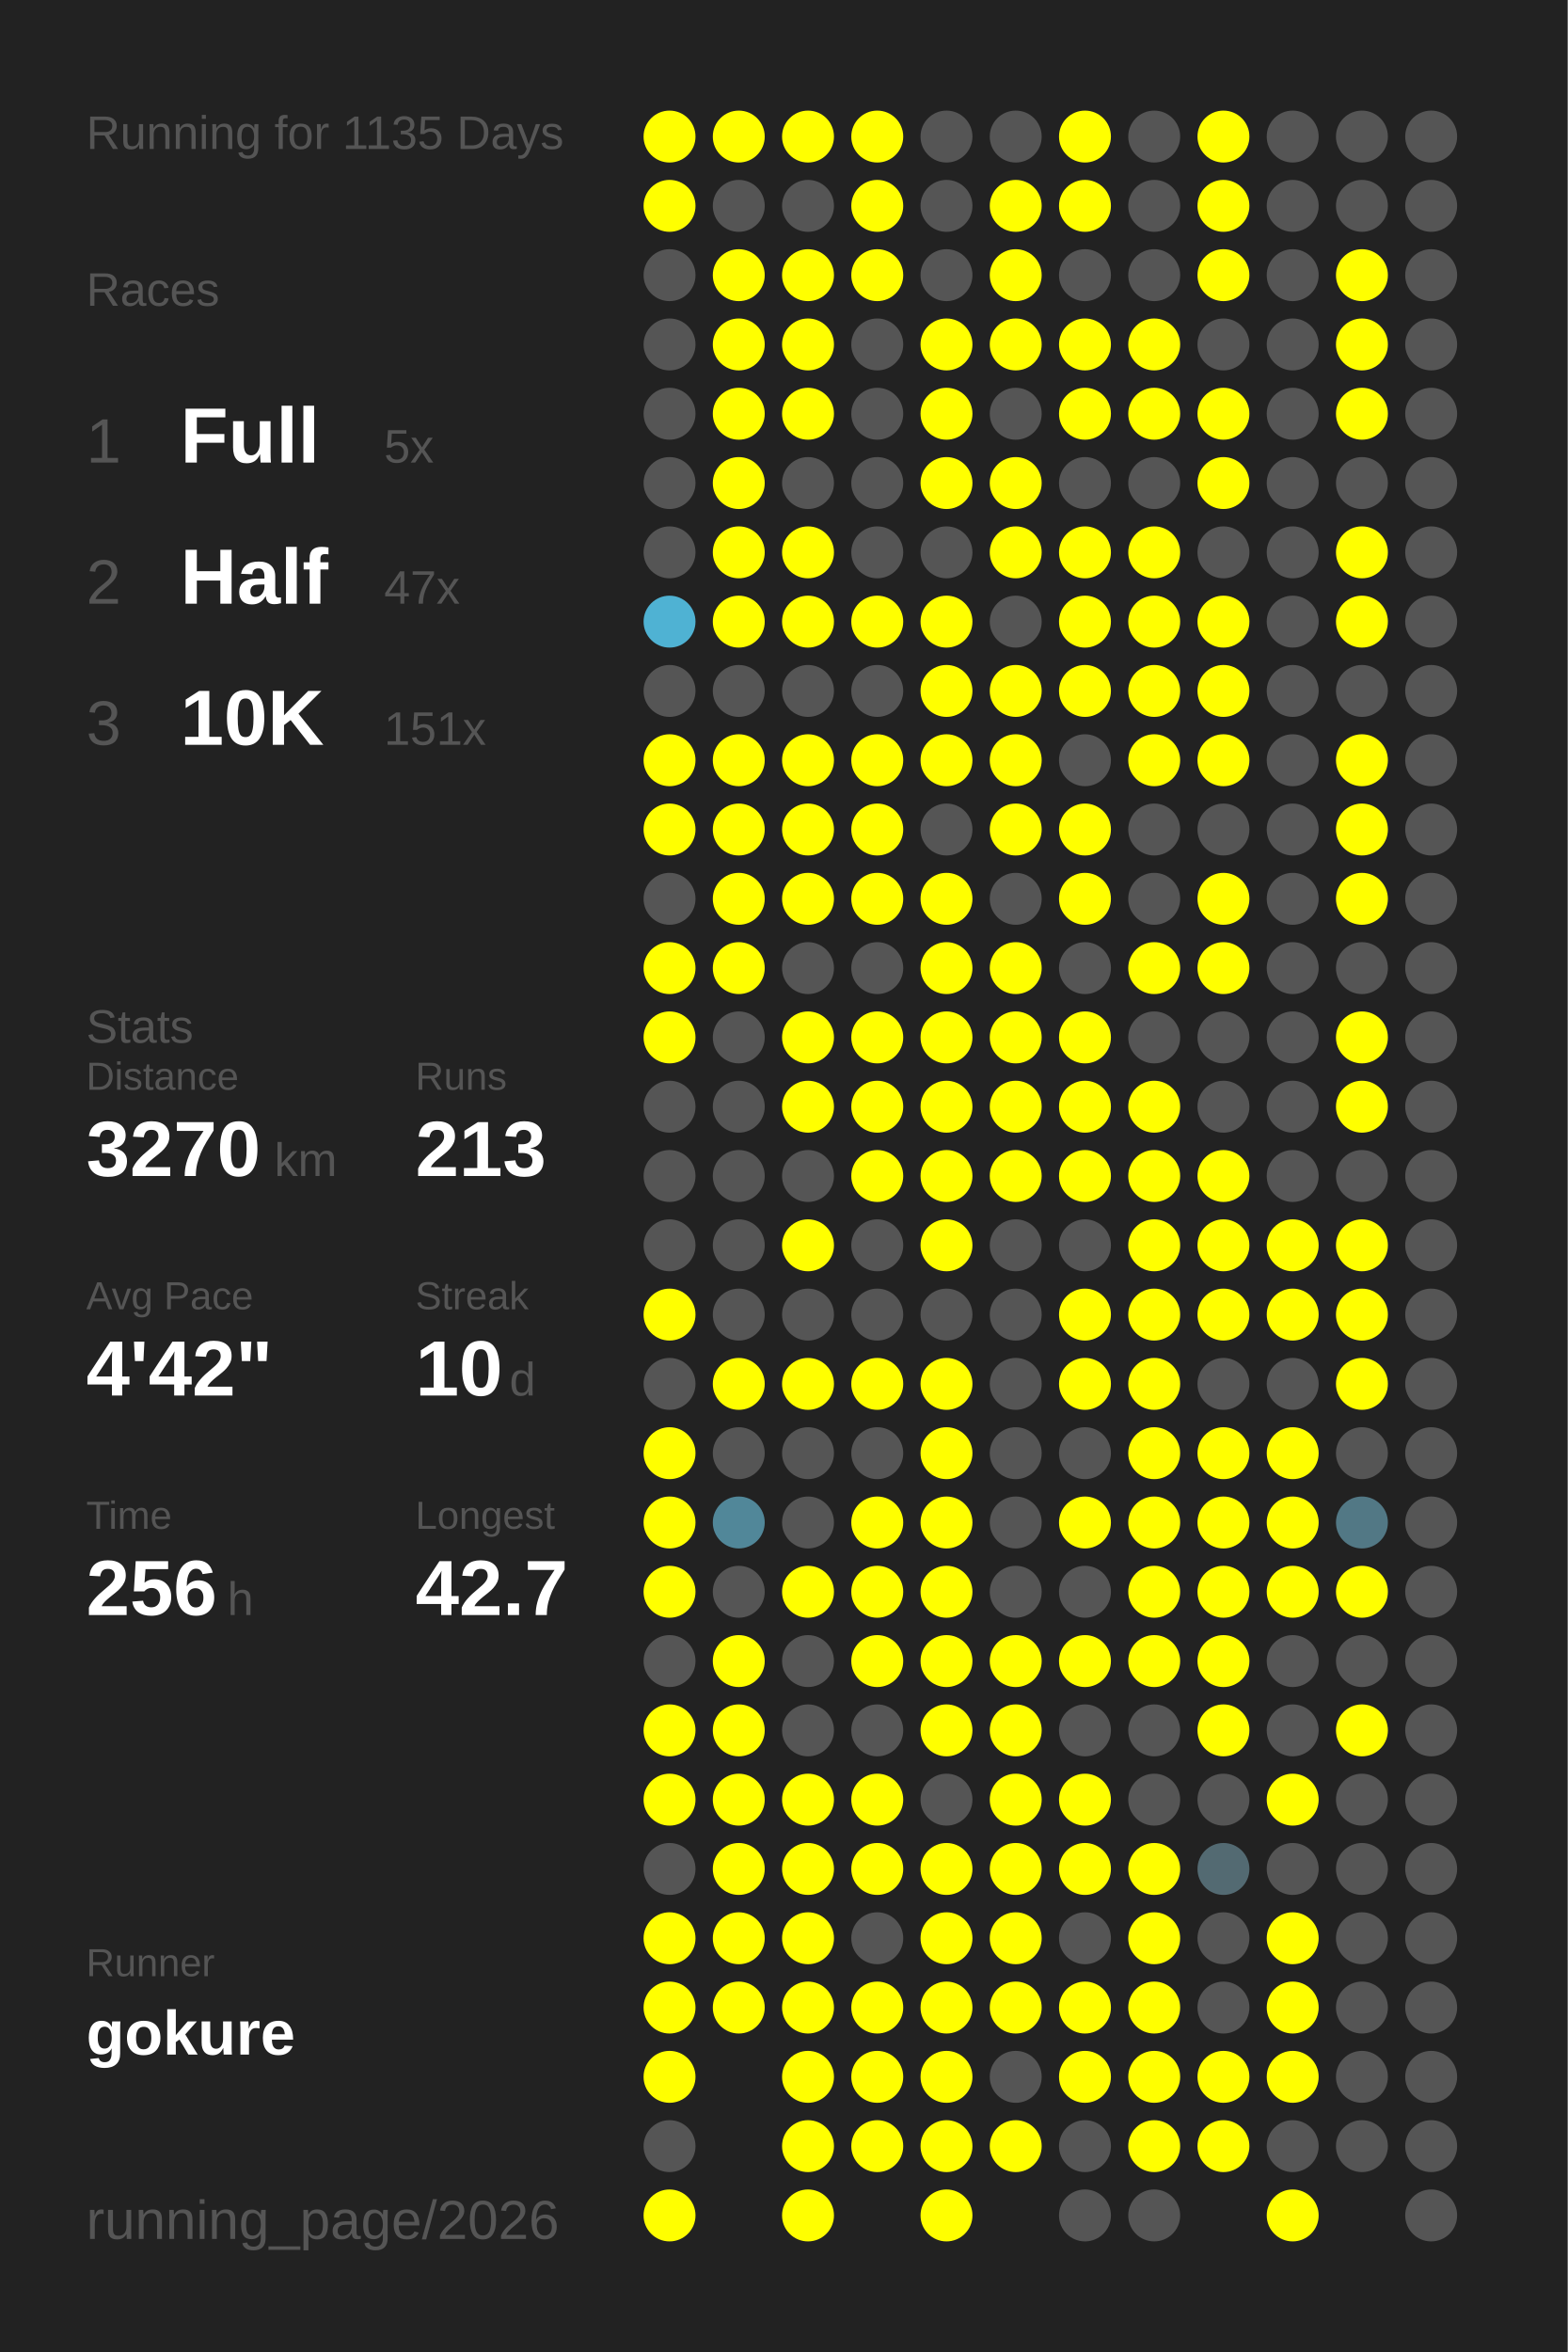
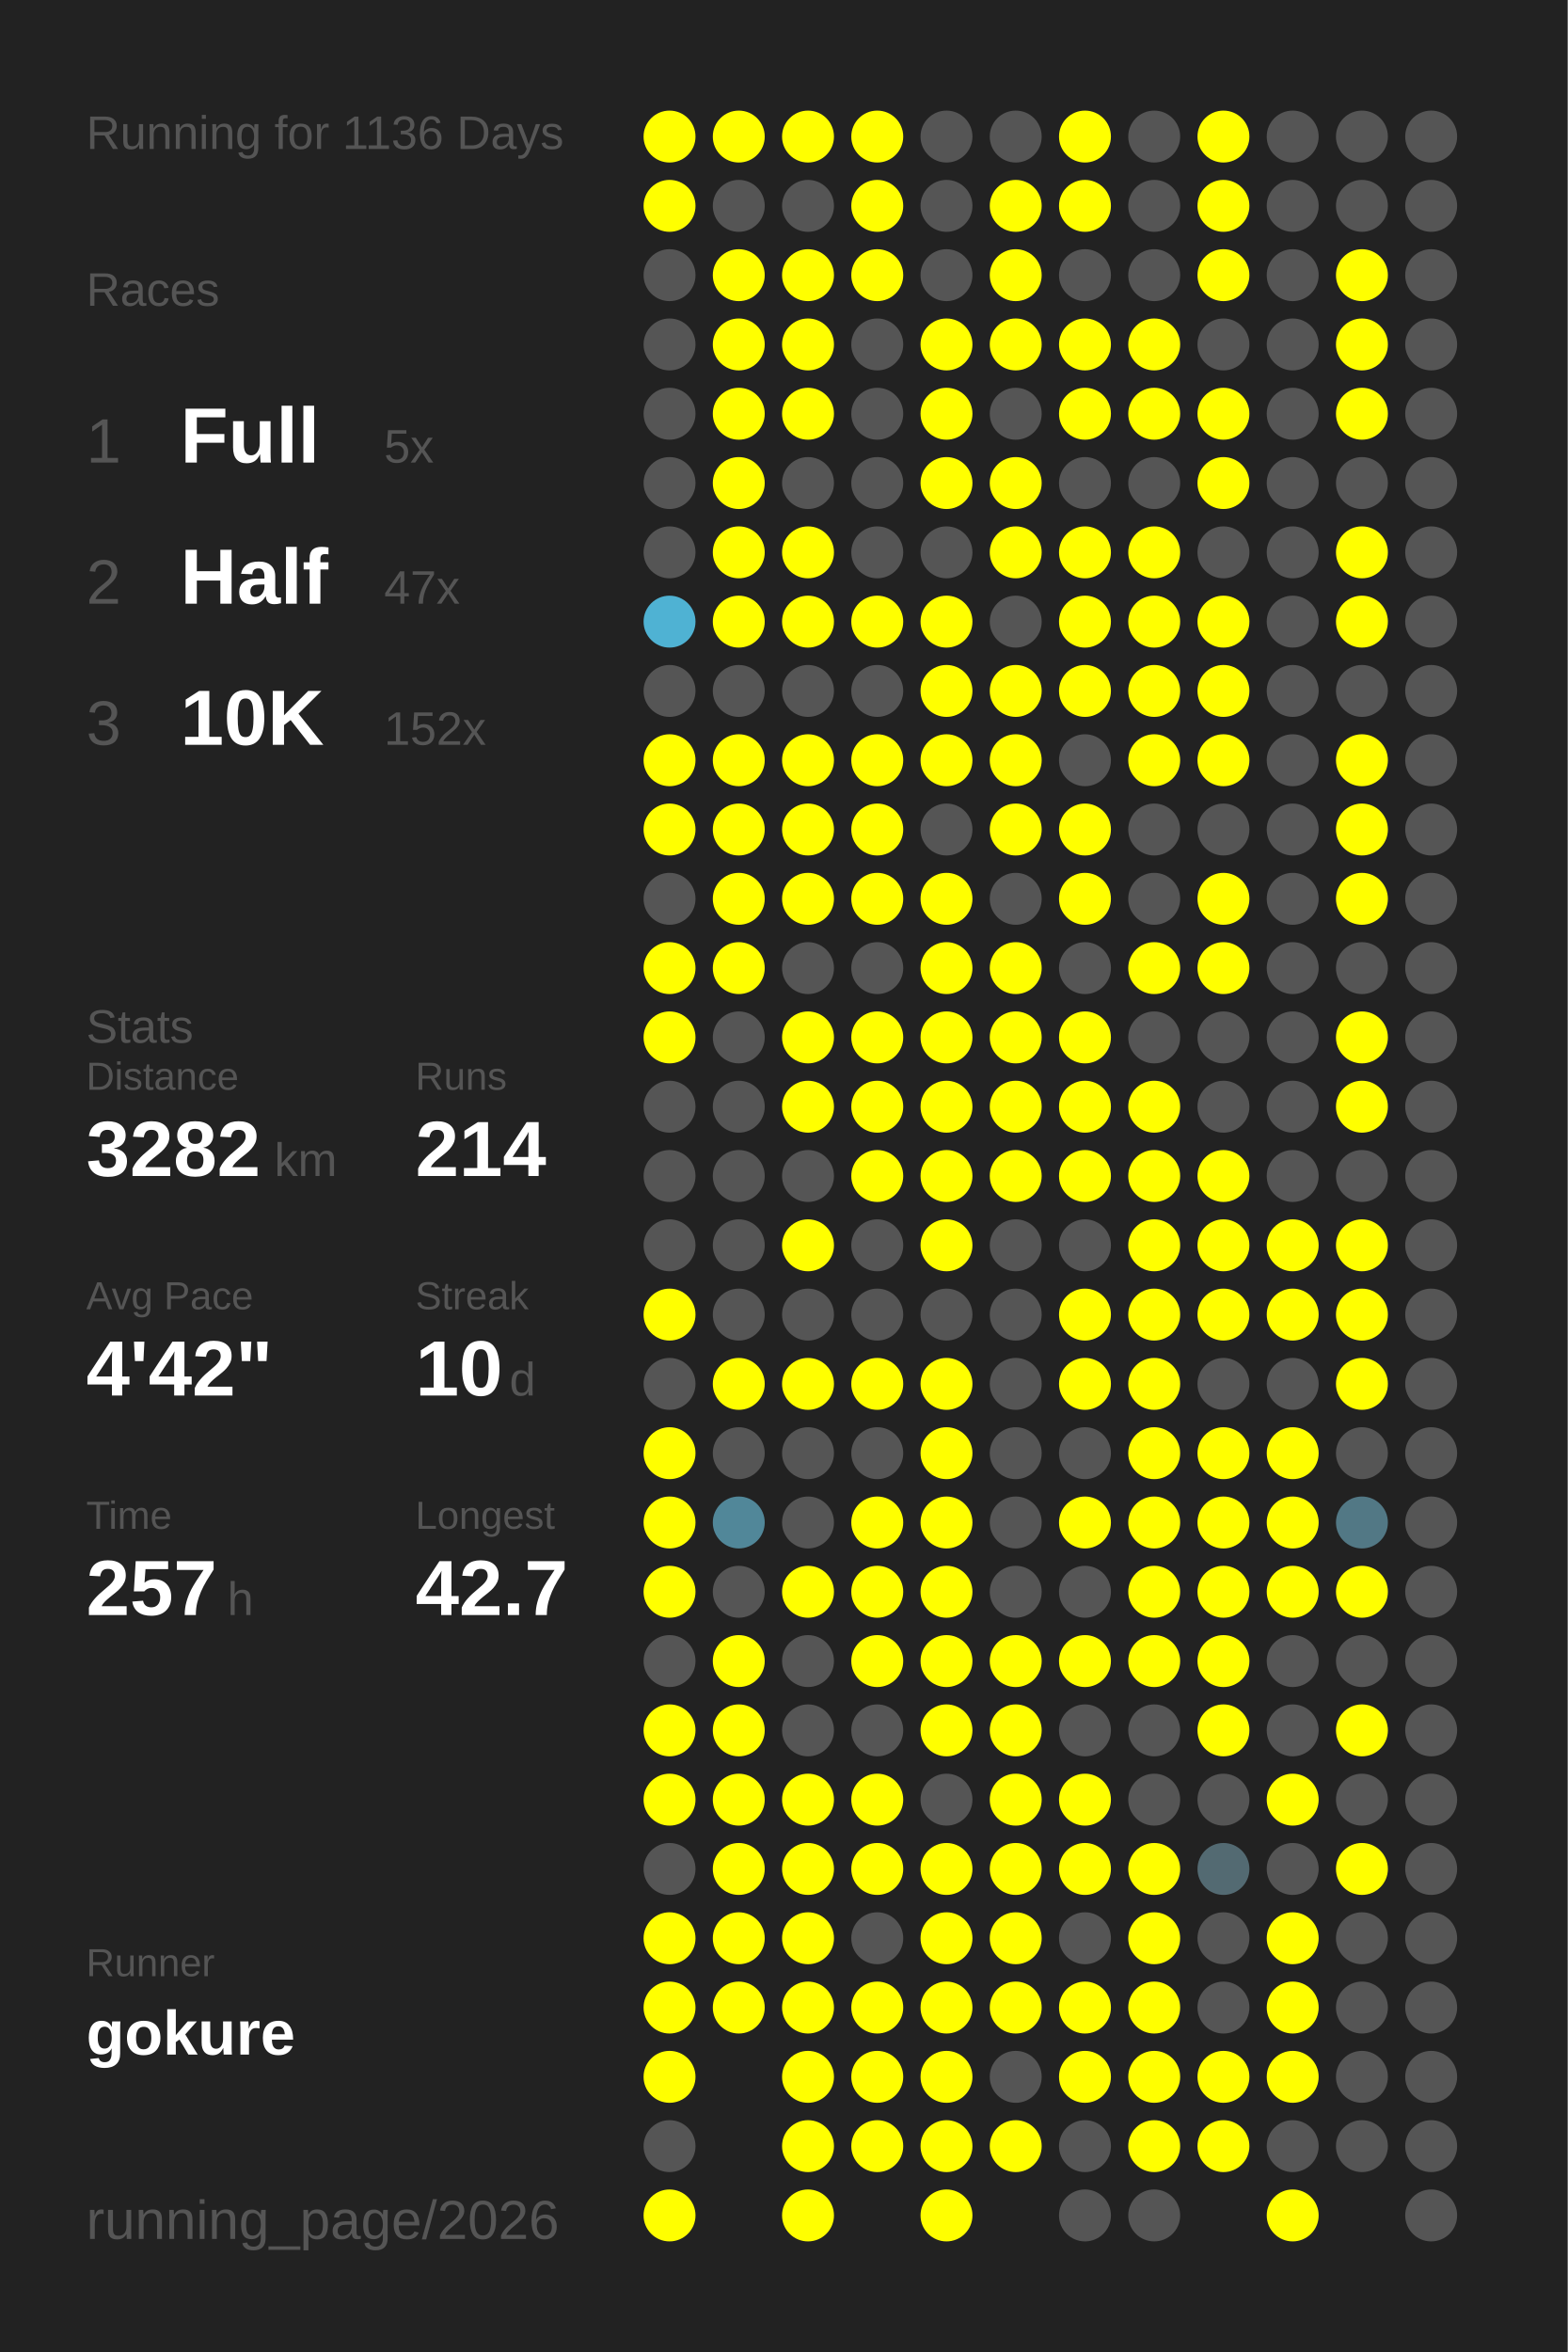
<svg xmlns="http://www.w3.org/2000/svg" baseProfile="full" height="300mm" version="1.1" viewBox="0,0,200,300" width="200mm">
  <defs />
  <rect fill="#222222" height="300" width="200" x="0" y="0" />
-   <text fill="#555555" style="font-size:6px; font-family:Arial;" x="11" y="19">Running for 1135 Days</text>
+   <text fill="#555555" style="font-size:6px; font-family:Arial;" x="11" y="19">Running for 1136 Days</text>
  <text fill="#555555" style="font-size:6px; font-family:Arial;" x="11" y="39">Races</text>
  <text fill="#555555" style="font-size:8px; font-family:Arial;" x="11" y="59">1</text>
  <text fill="#FFFFFF" style="font-size:10px; font-family:Arial; font-weight:bold;" x="23" y="59">Full</text>
  <text fill="#555555" style="font-size:6px; font-family:Arial;" x="49" y="59">5x</text>
  <text fill="#555555" style="font-size:8px; font-family:Arial;" x="11" y="77">2</text>
  <text fill="#FFFFFF" style="font-size:10px; font-family:Arial; font-weight:bold;" x="23" y="77">Half</text>
  <text fill="#555555" style="font-size:6px; font-family:Arial;" x="49" y="77">47x</text>
  <text fill="#555555" style="font-size:8px; font-family:Arial;" x="11" y="95">3</text>
  <text fill="#FFFFFF" style="font-size:10px; font-family:Arial; font-weight:bold;" x="23" y="95">10K</text>
-   <text fill="#555555" style="font-size:6px; font-family:Arial;" x="49" y="95">151x</text>
+   <text fill="#555555" style="font-size:6px; font-family:Arial;" x="49" y="95">152x</text>
  <text fill="#555555" style="font-size:6px; font-family:Arial;" x="11" y="133">Stats</text>
  <text fill="#555555" style="font-size:5px; font-family:Arial;" x="11" y="139">Distance</text>
-   <text fill="#FFFFFF" style="font-size:10px; font-family:Arial; font-weight:bold;" x="11" y="150">3270</text>
+   <text fill="#FFFFFF" style="font-size:10px; font-family:Arial; font-weight:bold;" x="11" y="150">3282</text>
  <text fill="#555555" style="font-size:6px; font-family:Arial;" x="35" y="150">km</text>
  <text fill="#555555" style="font-size:5px; font-family:Arial;" x="53" y="139">Runs</text>
-   <text fill="#FFFFFF" style="font-size:10px; font-family:Arial; font-weight:bold;" x="53" y="150">213</text>
+   <text fill="#FFFFFF" style="font-size:10px; font-family:Arial; font-weight:bold;" x="53" y="150">214</text>
  <text fill="#555555" style="font-size:5px; font-family:Arial;" x="11" y="167">Avg Pace</text>
  <text fill="#FFFFFF" style="font-size:10px; font-family:Arial; font-weight:bold;" x="11" y="178">4'42"</text>
  <text fill="#555555" style="font-size:5px; font-family:Arial;" x="53" y="167">Streak</text>
  <text fill="#FFFFFF" style="font-size:10px; font-family:Arial; font-weight:bold;" x="53" y="178">10</text>
  <text fill="#555555" style="font-size:6px; font-family:Arial;" x="65" y="178">d</text>
  <text fill="#555555" style="font-size:5px; font-family:Arial;" x="11" y="195">Time</text>
-   <text fill="#FFFFFF" style="font-size:10px; font-family:Arial; font-weight:bold;" x="11" y="206">256</text>
+   <text fill="#FFFFFF" style="font-size:10px; font-family:Arial; font-weight:bold;" x="11" y="206">257</text>
  <text fill="#555555" style="font-size:6px; font-family:Arial;" x="29" y="206">h</text>
  <text fill="#555555" style="font-size:5px; font-family:Arial;" x="53" y="195">Longest</text>
  <text fill="#FFFFFF" style="font-size:10px; font-family:Arial; font-weight:bold;" x="53" y="206">42.7</text>
  <text fill="#555555" style="font-size:5px; font-family:Arial;" x="11" y="252.065">Runner</text>
  <text fill="#FFFFFF" style="font-size:8px; font-family:Arial; font-weight:bold;" x="11" y="262.065">gokure</text>
  <text fill="#555555" style="font-size:7px; font-family:Arial;" x="11" y="285.581">running_page/2026</text>
  <circle cx="85.417" cy="17.419" fill="#FFFF00" r="3.312" />
  <circle cx="85.417" cy="26.258" fill="#FFFF00" r="3.312" />
  <circle cx="85.417" cy="35.097" fill="#555555" r="3.312" />
  <circle cx="85.417" cy="43.935" fill="#555555" r="3.312" />
  <circle cx="85.417" cy="52.774" fill="#555555" r="3.312" />
  <circle cx="85.417" cy="61.613" fill="#555555" r="3.312" />
  <circle cx="85.417" cy="70.452" fill="#555555" r="3.312" />
  <circle cx="85.417" cy="79.29" fill="#4fb2d3" r="3.312" />
  <circle cx="85.417" cy="88.129" fill="#555555" r="3.312" />
  <circle cx="85.417" cy="96.968" fill="#FFFF00" r="3.312" />
  <circle cx="85.417" cy="105.806" fill="#FFFF00" r="3.312" />
  <circle cx="85.417" cy="114.645" fill="#555555" r="3.312" />
  <circle cx="85.417" cy="123.484" fill="#FFFF00" r="3.312" />
  <circle cx="85.417" cy="132.323" fill="#FFFF00" r="3.312" />
  <circle cx="85.417" cy="141.161" fill="#555555" r="3.312" />
  <circle cx="85.417" cy="150" fill="#555555" r="3.312" />
  <circle cx="85.417" cy="158.839" fill="#555555" r="3.312" />
  <circle cx="85.417" cy="167.677" fill="#FFFF00" r="3.312" />
  <circle cx="85.417" cy="176.516" fill="#555555" r="3.312" />
  <circle cx="85.417" cy="185.355" fill="#FFFF00" r="3.312" />
  <circle cx="85.417" cy="194.194" fill="#FFFF00" r="3.312" />
  <circle cx="85.417" cy="203.032" fill="#FFFF00" r="3.312" />
  <circle cx="85.417" cy="211.871" fill="#555555" r="3.312" />
  <circle cx="85.417" cy="220.71" fill="#FFFF00" r="3.312" />
  <circle cx="85.417" cy="229.548" fill="#FFFF00" r="3.312" />
  <circle cx="85.417" cy="238.387" fill="#555555" r="3.312" />
  <circle cx="85.417" cy="247.226" fill="#FFFF00" r="3.312" />
  <circle cx="85.417" cy="256.065" fill="#FFFF00" r="3.312" />
  <circle cx="85.417" cy="264.903" fill="#FFFF00" r="3.312" />
  <circle cx="85.417" cy="273.742" fill="#555555" r="3.312" />
  <circle cx="85.417" cy="282.581" fill="#FFFF00" r="3.312" />
  <circle cx="94.25" cy="17.419" fill="#FFFF00" r="3.312" />
  <circle cx="94.25" cy="26.258" fill="#555555" r="3.312" />
  <circle cx="94.25" cy="35.097" fill="#FFFF00" r="3.312" />
  <circle cx="94.25" cy="43.935" fill="#FFFF00" r="3.312" />
  <circle cx="94.25" cy="52.774" fill="#FFFF00" r="3.312" />
  <circle cx="94.25" cy="61.613" fill="#FFFF00" r="3.312" />
  <circle cx="94.25" cy="70.452" fill="#FFFF00" r="3.312" />
  <circle cx="94.25" cy="79.29" fill="#FFFF00" r="3.312" />
  <circle cx="94.25" cy="88.129" fill="#555555" r="3.312" />
  <circle cx="94.25" cy="96.968" fill="#FFFF00" r="3.312" />
  <circle cx="94.25" cy="105.806" fill="#FFFF00" r="3.312" />
  <circle cx="94.25" cy="114.645" fill="#FFFF00" r="3.312" />
  <circle cx="94.25" cy="123.484" fill="#FFFF00" r="3.312" />
  <circle cx="94.25" cy="132.323" fill="#555555" r="3.312" />
  <circle cx="94.25" cy="141.161" fill="#555555" r="3.312" />
  <circle cx="94.25" cy="150" fill="#555555" r="3.312" />
  <circle cx="94.25" cy="158.839" fill="#555555" r="3.312" />
  <circle cx="94.25" cy="167.677" fill="#555555" r="3.312" />
  <circle cx="94.25" cy="176.516" fill="#FFFF00" r="3.312" />
  <circle cx="94.25" cy="185.355" fill="#555555" r="3.312" />
  <circle cx="94.25" cy="194.194" fill="#518799" r="3.312" />
  <circle cx="94.25" cy="203.032" fill="#555555" r="3.312" />
  <circle cx="94.25" cy="211.871" fill="#FFFF00" r="3.312" />
  <circle cx="94.25" cy="220.71" fill="#FFFF00" r="3.312" />
  <circle cx="94.25" cy="229.548" fill="#FFFF00" r="3.312" />
  <circle cx="94.25" cy="238.387" fill="#FFFF00" r="3.312" />
  <circle cx="94.25" cy="247.226" fill="#FFFF00" r="3.312" />
  <circle cx="94.25" cy="256.065" fill="#FFFF00" r="3.312" />
  <circle cx="103.083" cy="17.419" fill="#FFFF00" r="3.312" />
  <circle cx="103.083" cy="26.258" fill="#555555" r="3.312" />
  <circle cx="103.083" cy="35.097" fill="#FFFF00" r="3.312" />
  <circle cx="103.083" cy="43.935" fill="#FFFF00" r="3.312" />
  <circle cx="103.083" cy="52.774" fill="#FFFF00" r="3.312" />
  <circle cx="103.083" cy="61.613" fill="#555555" r="3.312" />
  <circle cx="103.083" cy="70.452" fill="#FFFF00" r="3.312" />
  <circle cx="103.083" cy="79.29" fill="#FFFF00" r="3.312" />
  <circle cx="103.083" cy="88.129" fill="#555555" r="3.312" />
  <circle cx="103.083" cy="96.968" fill="#FFFF00" r="3.312" />
  <circle cx="103.083" cy="105.806" fill="#FFFF00" r="3.312" />
  <circle cx="103.083" cy="114.645" fill="#FFFF00" r="3.312" />
  <circle cx="103.083" cy="123.484" fill="#555555" r="3.312" />
  <circle cx="103.083" cy="132.323" fill="#FFFF00" r="3.312" />
  <circle cx="103.083" cy="141.161" fill="#FFFF00" r="3.312" />
  <circle cx="103.083" cy="150" fill="#555555" r="3.312" />
  <circle cx="103.083" cy="158.839" fill="#FFFF00" r="3.312" />
  <circle cx="103.083" cy="167.677" fill="#555555" r="3.312" />
  <circle cx="103.083" cy="176.516" fill="#FFFF00" r="3.312" />
  <circle cx="103.083" cy="185.355" fill="#555555" r="3.312" />
  <circle cx="103.083" cy="194.194" fill="#555555" r="3.312" />
  <circle cx="103.083" cy="203.032" fill="#FFFF00" r="3.312" />
  <circle cx="103.083" cy="211.871" fill="#555555" r="3.312" />
  <circle cx="103.083" cy="220.71" fill="#555555" r="3.312" />
  <circle cx="103.083" cy="229.548" fill="#FFFF00" r="3.312" />
  <circle cx="103.083" cy="238.387" fill="#FFFF00" r="3.312" />
  <circle cx="103.083" cy="247.226" fill="#FFFF00" r="3.312" />
  <circle cx="103.083" cy="256.065" fill="#FFFF00" r="3.312" />
  <circle cx="103.083" cy="264.903" fill="#FFFF00" r="3.312" />
  <circle cx="103.083" cy="273.742" fill="#FFFF00" r="3.312" />
  <circle cx="103.083" cy="282.581" fill="#FFFF00" r="3.312" />
  <circle cx="111.917" cy="17.419" fill="#FFFF00" r="3.312" />
  <circle cx="111.917" cy="26.258" fill="#FFFF00" r="3.312" />
  <circle cx="111.917" cy="35.097" fill="#FFFF00" r="3.312" />
  <circle cx="111.917" cy="43.935" fill="#555555" r="3.312" />
  <circle cx="111.917" cy="52.774" fill="#555555" r="3.312" />
  <circle cx="111.917" cy="61.613" fill="#555555" r="3.312" />
  <circle cx="111.917" cy="70.452" fill="#555555" r="3.312" />
  <circle cx="111.917" cy="79.29" fill="#FFFF00" r="3.312" />
  <circle cx="111.917" cy="88.129" fill="#555555" r="3.312" />
  <circle cx="111.917" cy="96.968" fill="#FFFF00" r="3.312" />
  <circle cx="111.917" cy="105.806" fill="#FFFF00" r="3.312" />
  <circle cx="111.917" cy="114.645" fill="#FFFF00" r="3.312" />
  <circle cx="111.917" cy="123.484" fill="#555555" r="3.312" />
  <circle cx="111.917" cy="132.323" fill="#FFFF00" r="3.312" />
  <circle cx="111.917" cy="141.161" fill="#FFFF00" r="3.312" />
  <circle cx="111.917" cy="150" fill="#FFFF00" r="3.312" />
  <circle cx="111.917" cy="158.839" fill="#555555" r="3.312" />
  <circle cx="111.917" cy="167.677" fill="#555555" r="3.312" />
  <circle cx="111.917" cy="176.516" fill="#FFFF00" r="3.312" />
  <circle cx="111.917" cy="185.355" fill="#555555" r="3.312" />
  <circle cx="111.917" cy="194.194" fill="#FFFF00" r="3.312" />
  <circle cx="111.917" cy="203.032" fill="#FFFF00" r="3.312" />
  <circle cx="111.917" cy="211.871" fill="#FFFF00" r="3.312" />
  <circle cx="111.917" cy="220.71" fill="#555555" r="3.312" />
  <circle cx="111.917" cy="229.548" fill="#FFFF00" r="3.312" />
  <circle cx="111.917" cy="238.387" fill="#FFFF00" r="3.312" />
  <circle cx="111.917" cy="247.226" fill="#555555" r="3.312" />
  <circle cx="111.917" cy="256.065" fill="#FFFF00" r="3.312" />
  <circle cx="111.917" cy="264.903" fill="#FFFF00" r="3.312" />
  <circle cx="111.917" cy="273.742" fill="#FFFF00" r="3.312" />
  <circle cx="120.75" cy="17.419" fill="#555555" r="3.312" />
  <circle cx="120.75" cy="26.258" fill="#555555" r="3.312" />
  <circle cx="120.75" cy="35.097" fill="#555555" r="3.312" />
  <circle cx="120.75" cy="43.935" fill="#FFFF00" r="3.312" />
  <circle cx="120.75" cy="52.774" fill="#FFFF00" r="3.312" />
  <circle cx="120.75" cy="61.613" fill="#FFFF00" r="3.312" />
  <circle cx="120.75" cy="70.452" fill="#555555" r="3.312" />
  <circle cx="120.75" cy="79.29" fill="#FFFF00" r="3.312" />
  <circle cx="120.75" cy="88.129" fill="#FFFF00" r="3.312" />
  <circle cx="120.75" cy="96.968" fill="#FFFF00" r="3.312" />
  <circle cx="120.75" cy="105.806" fill="#555555" r="3.312" />
  <circle cx="120.75" cy="114.645" fill="#FFFF00" r="3.312" />
  <circle cx="120.75" cy="123.484" fill="#FFFF00" r="3.312" />
  <circle cx="120.75" cy="132.323" fill="#FFFF00" r="3.312" />
  <circle cx="120.75" cy="141.161" fill="#FFFF00" r="3.312" />
  <circle cx="120.75" cy="150" fill="#FFFF00" r="3.312" />
  <circle cx="120.75" cy="158.839" fill="#FFFF00" r="3.312" />
  <circle cx="120.75" cy="167.677" fill="#555555" r="3.312" />
  <circle cx="120.75" cy="176.516" fill="#FFFF00" r="3.312" />
  <circle cx="120.75" cy="185.355" fill="#FFFF00" r="3.312" />
  <circle cx="120.75" cy="194.194" fill="#FFFF00" r="3.312" />
  <circle cx="120.75" cy="203.032" fill="#FFFF00" r="3.312" />
  <circle cx="120.75" cy="211.871" fill="#FFFF00" r="3.312" />
  <circle cx="120.75" cy="220.71" fill="#FFFF00" r="3.312" />
  <circle cx="120.75" cy="229.548" fill="#555555" r="3.312" />
  <circle cx="120.75" cy="238.387" fill="#FFFF00" r="3.312" />
  <circle cx="120.75" cy="247.226" fill="#FFFF00" r="3.312" />
  <circle cx="120.75" cy="256.065" fill="#FFFF00" r="3.312" />
  <circle cx="120.75" cy="264.903" fill="#FFFF00" r="3.312" />
  <circle cx="120.75" cy="273.742" fill="#FFFF00" r="3.312" />
  <circle cx="120.75" cy="282.581" fill="#FFFF00" r="3.312" />
  <circle cx="129.583" cy="17.419" fill="#555555" r="3.312" />
  <circle cx="129.583" cy="26.258" fill="#FFFF00" r="3.312" />
  <circle cx="129.583" cy="35.097" fill="#FFFF00" r="3.312" />
  <circle cx="129.583" cy="43.935" fill="#FFFF00" r="3.312" />
  <circle cx="129.583" cy="52.774" fill="#555555" r="3.312" />
  <circle cx="129.583" cy="61.613" fill="#FFFF00" r="3.312" />
  <circle cx="129.583" cy="70.452" fill="#FFFF00" r="3.312" />
  <circle cx="129.583" cy="79.29" fill="#555555" r="3.312" />
  <circle cx="129.583" cy="88.129" fill="#FFFF00" r="3.312" />
  <circle cx="129.583" cy="96.968" fill="#FFFF00" r="3.312" />
  <circle cx="129.583" cy="105.806" fill="#FFFF00" r="3.312" />
  <circle cx="129.583" cy="114.645" fill="#555555" r="3.312" />
  <circle cx="129.583" cy="123.484" fill="#FFFF00" r="3.312" />
  <circle cx="129.583" cy="132.323" fill="#FFFF00" r="3.312" />
  <circle cx="129.583" cy="141.161" fill="#FFFF00" r="3.312" />
  <circle cx="129.583" cy="150" fill="#FFFF00" r="3.312" />
  <circle cx="129.583" cy="158.839" fill="#555555" r="3.312" />
  <circle cx="129.583" cy="167.677" fill="#555555" r="3.312" />
  <circle cx="129.583" cy="176.516" fill="#555555" r="3.312" />
  <circle cx="129.583" cy="185.355" fill="#555555" r="3.312" />
  <circle cx="129.583" cy="194.194" fill="#555555" r="3.312" />
  <circle cx="129.583" cy="203.032" fill="#555555" r="3.312" />
  <circle cx="129.583" cy="211.871" fill="#FFFF00" r="3.312" />
  <circle cx="129.583" cy="220.71" fill="#FFFF00" r="3.312" />
  <circle cx="129.583" cy="229.548" fill="#FFFF00" r="3.312" />
  <circle cx="129.583" cy="238.387" fill="#FFFF00" r="3.312" />
  <circle cx="129.583" cy="247.226" fill="#FFFF00" r="3.312" />
  <circle cx="129.583" cy="256.065" fill="#FFFF00" r="3.312" />
  <circle cx="129.583" cy="264.903" fill="#555555" r="3.312" />
  <circle cx="129.583" cy="273.742" fill="#FFFF00" r="3.312" />
  <circle cx="138.417" cy="17.419" fill="#FFFF00" r="3.312" />
  <circle cx="138.417" cy="26.258" fill="#FFFF00" r="3.312" />
  <circle cx="138.417" cy="35.097" fill="#555555" r="3.312" />
  <circle cx="138.417" cy="43.935" fill="#FFFF00" r="3.312" />
  <circle cx="138.417" cy="52.774" fill="#FFFF00" r="3.312" />
  <circle cx="138.417" cy="61.613" fill="#555555" r="3.312" />
  <circle cx="138.417" cy="70.452" fill="#FFFF00" r="3.312" />
  <circle cx="138.417" cy="79.29" fill="#FFFF00" r="3.312" />
  <circle cx="138.417" cy="88.129" fill="#FFFF00" r="3.312" />
  <circle cx="138.417" cy="96.968" fill="#555555" r="3.312" />
  <circle cx="138.417" cy="105.806" fill="#FFFF00" r="3.312" />
  <circle cx="138.417" cy="114.645" fill="#FFFF00" r="3.312" />
  <circle cx="138.417" cy="123.484" fill="#555555" r="3.312" />
  <circle cx="138.417" cy="132.323" fill="#FFFF00" r="3.312" />
  <circle cx="138.417" cy="141.161" fill="#FFFF00" r="3.312" />
  <circle cx="138.417" cy="150" fill="#FFFF00" r="3.312" />
  <circle cx="138.417" cy="158.839" fill="#555555" r="3.312" />
  <circle cx="138.417" cy="167.677" fill="#FFFF00" r="3.312" />
  <circle cx="138.417" cy="176.516" fill="#FFFF00" r="3.312" />
  <circle cx="138.417" cy="185.355" fill="#555555" r="3.312" />
  <circle cx="138.417" cy="194.194" fill="#FFFF00" r="3.312" />
  <circle cx="138.417" cy="203.032" fill="#555555" r="3.312" />
  <circle cx="138.417" cy="211.871" fill="#FFFF00" r="3.312" />
  <circle cx="138.417" cy="220.71" fill="#555555" r="3.312" />
  <circle cx="138.417" cy="229.548" fill="#FFFF00" r="3.312" />
  <circle cx="138.417" cy="238.387" fill="#FFFF00" r="3.312" />
  <circle cx="138.417" cy="247.226" fill="#555555" r="3.312" />
  <circle cx="138.417" cy="256.065" fill="#FFFF00" r="3.312" />
  <circle cx="138.417" cy="264.903" fill="#FFFF00" r="3.312" />
  <circle cx="138.417" cy="273.742" fill="#555555" r="3.312" />
  <circle cx="138.417" cy="282.581" fill="#555555" r="3.312" />
  <circle cx="147.25" cy="17.419" fill="#555555" r="3.312" />
  <circle cx="147.25" cy="26.258" fill="#555555" r="3.312" />
  <circle cx="147.25" cy="35.097" fill="#555555" r="3.312" />
  <circle cx="147.25" cy="43.935" fill="#FFFF00" r="3.312" />
  <circle cx="147.25" cy="52.774" fill="#FFFF00" r="3.312" />
  <circle cx="147.25" cy="61.613" fill="#555555" r="3.312" />
  <circle cx="147.25" cy="70.452" fill="#FFFF00" r="3.312" />
  <circle cx="147.25" cy="79.29" fill="#FFFF00" r="3.312" />
  <circle cx="147.25" cy="88.129" fill="#FFFF00" r="3.312" />
  <circle cx="147.25" cy="96.968" fill="#FFFF00" r="3.312" />
  <circle cx="147.25" cy="105.806" fill="#555555" r="3.312" />
  <circle cx="147.25" cy="114.645" fill="#555555" r="3.312" />
  <circle cx="147.25" cy="123.484" fill="#FFFF00" r="3.312" />
  <circle cx="147.25" cy="132.323" fill="#555555" r="3.312" />
  <circle cx="147.25" cy="141.161" fill="#FFFF00" r="3.312" />
  <circle cx="147.25" cy="150" fill="#FFFF00" r="3.312" />
  <circle cx="147.25" cy="158.839" fill="#FFFF00" r="3.312" />
  <circle cx="147.25" cy="167.677" fill="#FFFF00" r="3.312" />
  <circle cx="147.25" cy="176.516" fill="#FFFF00" r="3.312" />
  <circle cx="147.25" cy="185.355" fill="#FFFF00" r="3.312" />
  <circle cx="147.25" cy="194.194" fill="#FFFF00" r="3.312" />
  <circle cx="147.25" cy="203.032" fill="#FFFF00" r="3.312" />
  <circle cx="147.25" cy="211.871" fill="#FFFF00" r="3.312" />
  <circle cx="147.25" cy="220.71" fill="#555555" r="3.312" />
  <circle cx="147.25" cy="229.548" fill="#555555" r="3.312" />
  <circle cx="147.25" cy="238.387" fill="#FFFF00" r="3.312" />
  <circle cx="147.25" cy="247.226" fill="#FFFF00" r="3.312" />
  <circle cx="147.25" cy="256.065" fill="#FFFF00" r="3.312" />
  <circle cx="147.25" cy="264.903" fill="#FFFF00" r="3.312" />
  <circle cx="147.25" cy="273.742" fill="#FFFF00" r="3.312" />
  <circle cx="147.25" cy="282.581" fill="#555555" r="3.312" />
  <circle cx="156.083" cy="17.419" fill="#FFFF00" r="3.312" />
  <circle cx="156.083" cy="26.258" fill="#FFFF00" r="3.312" />
  <circle cx="156.083" cy="35.097" fill="#FFFF00" r="3.312" />
  <circle cx="156.083" cy="43.935" fill="#555555" r="3.312" />
  <circle cx="156.083" cy="52.774" fill="#FFFF00" r="3.312" />
  <circle cx="156.083" cy="61.613" fill="#FFFF00" r="3.312" />
  <circle cx="156.083" cy="70.452" fill="#555555" r="3.312" />
  <circle cx="156.083" cy="79.29" fill="#FFFF00" r="3.312" />
  <circle cx="156.083" cy="88.129" fill="#FFFF00" r="3.312" />
  <circle cx="156.083" cy="96.968" fill="#FFFF00" r="3.312" />
  <circle cx="156.083" cy="105.806" fill="#555555" r="3.312" />
  <circle cx="156.083" cy="114.645" fill="#FFFF00" r="3.312" />
  <circle cx="156.083" cy="123.484" fill="#FFFF00" r="3.312" />
  <circle cx="156.083" cy="132.323" fill="#555555" r="3.312" />
  <circle cx="156.083" cy="141.161" fill="#555555" r="3.312" />
  <circle cx="156.083" cy="150" fill="#FFFF00" r="3.312" />
  <circle cx="156.083" cy="158.839" fill="#FFFF00" r="3.312" />
  <circle cx="156.083" cy="167.677" fill="#FFFF00" r="3.312" />
  <circle cx="156.083" cy="176.516" fill="#555555" r="3.312" />
  <circle cx="156.083" cy="185.355" fill="#FFFF00" r="3.312" />
  <circle cx="156.083" cy="194.194" fill="#FFFF00" r="3.312" />
  <circle cx="156.083" cy="203.032" fill="#FFFF00" r="3.312" />
  <circle cx="156.083" cy="211.871" fill="#FFFF00" r="3.312" />
  <circle cx="156.083" cy="220.71" fill="#FFFF00" r="3.312" />
  <circle cx="156.083" cy="229.548" fill="#555555" r="3.312" />
  <circle cx="156.083" cy="238.387" fill="#536a72" r="3.312" />
  <circle cx="156.083" cy="247.226" fill="#555555" r="3.312" />
  <circle cx="156.083" cy="256.065" fill="#555555" r="3.312" />
  <circle cx="156.083" cy="264.903" fill="#FFFF00" r="3.312" />
  <circle cx="156.083" cy="273.742" fill="#FFFF00" r="3.312" />
  <circle cx="164.917" cy="17.419" fill="#555555" r="3.312" />
  <circle cx="164.917" cy="26.258" fill="#555555" r="3.312" />
  <circle cx="164.917" cy="35.097" fill="#555555" r="3.312" />
  <circle cx="164.917" cy="43.935" fill="#555555" r="3.312" />
  <circle cx="164.917" cy="52.774" fill="#555555" r="3.312" />
  <circle cx="164.917" cy="61.613" fill="#555555" r="3.312" />
  <circle cx="164.917" cy="70.452" fill="#555555" r="3.312" />
  <circle cx="164.917" cy="79.29" fill="#555555" r="3.312" />
  <circle cx="164.917" cy="88.129" fill="#555555" r="3.312" />
  <circle cx="164.917" cy="96.968" fill="#555555" r="3.312" />
  <circle cx="164.917" cy="105.806" fill="#555555" r="3.312" />
  <circle cx="164.917" cy="114.645" fill="#555555" r="3.312" />
  <circle cx="164.917" cy="123.484" fill="#555555" r="3.312" />
  <circle cx="164.917" cy="132.323" fill="#555555" r="3.312" />
  <circle cx="164.917" cy="141.161" fill="#555555" r="3.312" />
  <circle cx="164.917" cy="150" fill="#555555" r="3.312" />
  <circle cx="164.917" cy="158.839" fill="#FFFF00" r="3.312" />
  <circle cx="164.917" cy="167.677" fill="#FFFF00" r="3.312" />
  <circle cx="164.917" cy="176.516" fill="#555555" r="3.312" />
  <circle cx="164.917" cy="185.355" fill="#FFFF00" r="3.312" />
  <circle cx="164.917" cy="194.194" fill="#FFFF00" r="3.312" />
  <circle cx="164.917" cy="203.032" fill="#FFFF00" r="3.312" />
  <circle cx="164.917" cy="211.871" fill="#555555" r="3.312" />
  <circle cx="164.917" cy="220.71" fill="#555555" r="3.312" />
  <circle cx="164.917" cy="229.548" fill="#FFFF00" r="3.312" />
  <circle cx="164.917" cy="238.387" fill="#555555" r="3.312" />
  <circle cx="164.917" cy="247.226" fill="#FFFF00" r="3.312" />
  <circle cx="164.917" cy="256.065" fill="#FFFF00" r="3.312" />
  <circle cx="164.917" cy="264.903" fill="#FFFF00" r="3.312" />
  <circle cx="164.917" cy="273.742" fill="#555555" r="3.312" />
  <circle cx="164.917" cy="282.581" fill="#FFFF00" r="3.312" />
  <circle cx="173.75" cy="17.419" fill="#555555" r="3.312" />
  <circle cx="173.75" cy="26.258" fill="#555555" r="3.312" />
  <circle cx="173.75" cy="35.097" fill="#FFFF00" r="3.312" />
  <circle cx="173.75" cy="43.935" fill="#FFFF00" r="3.312" />
  <circle cx="173.75" cy="52.774" fill="#FFFF00" r="3.312" />
  <circle cx="173.75" cy="61.613" fill="#555555" r="3.312" />
  <circle cx="173.75" cy="70.452" fill="#FFFF00" r="3.312" />
  <circle cx="173.75" cy="79.29" fill="#FFFF00" r="3.312" />
  <circle cx="173.75" cy="88.129" fill="#555555" r="3.312" />
  <circle cx="173.75" cy="96.968" fill="#FFFF00" r="3.312" />
  <circle cx="173.75" cy="105.806" fill="#FFFF00" r="3.312" />
  <circle cx="173.75" cy="114.645" fill="#FFFF00" r="3.312" />
  <circle cx="173.75" cy="123.484" fill="#555555" r="3.312" />
  <circle cx="173.75" cy="132.323" fill="#FFFF00" r="3.312" />
  <circle cx="173.75" cy="141.161" fill="#FFFF00" r="3.312" />
  <circle cx="173.75" cy="150" fill="#555555" r="3.312" />
  <circle cx="173.75" cy="158.839" fill="#FFFF00" r="3.312" />
  <circle cx="173.75" cy="167.677" fill="#FFFF00" r="3.312" />
  <circle cx="173.75" cy="176.516" fill="#FFFF00" r="3.312" />
  <circle cx="173.75" cy="185.355" fill="#555555" r="3.312" />
  <circle cx="173.75" cy="194.194" fill="#527885" r="3.312" />
  <circle cx="173.75" cy="203.032" fill="#FFFF00" r="3.312" />
  <circle cx="173.75" cy="211.871" fill="#555555" r="3.312" />
  <circle cx="173.75" cy="220.71" fill="#FFFF00" r="3.312" />
  <circle cx="173.75" cy="229.548" fill="#555555" r="3.312" />
-   <circle cx="173.75" cy="238.387" fill="#555555" r="3.312" />
+   <circle cx="173.75" cy="238.387" fill="#FFFF00" r="3.312" />
  <circle cx="173.75" cy="247.226" fill="#555555" r="3.312" />
  <circle cx="173.75" cy="256.065" fill="#555555" r="3.312" />
  <circle cx="173.75" cy="264.903" fill="#555555" r="3.312" />
  <circle cx="173.75" cy="273.742" fill="#555555" r="3.312" />
  <circle cx="182.583" cy="17.419" fill="#555555" r="3.312" />
  <circle cx="182.583" cy="26.258" fill="#555555" r="3.312" />
  <circle cx="182.583" cy="35.097" fill="#555555" r="3.312" />
  <circle cx="182.583" cy="43.935" fill="#555555" r="3.312" />
  <circle cx="182.583" cy="52.774" fill="#555555" r="3.312" />
  <circle cx="182.583" cy="61.613" fill="#555555" r="3.312" />
  <circle cx="182.583" cy="70.452" fill="#555555" r="3.312" />
  <circle cx="182.583" cy="79.29" fill="#555555" r="3.312" />
  <circle cx="182.583" cy="88.129" fill="#555555" r="3.312" />
  <circle cx="182.583" cy="96.968" fill="#555555" r="3.312" />
  <circle cx="182.583" cy="105.806" fill="#555555" r="3.312" />
  <circle cx="182.583" cy="114.645" fill="#555555" r="3.312" />
  <circle cx="182.583" cy="123.484" fill="#555555" r="3.312" />
  <circle cx="182.583" cy="132.323" fill="#555555" r="3.312" />
  <circle cx="182.583" cy="141.161" fill="#555555" r="3.312" />
  <circle cx="182.583" cy="150" fill="#555555" r="3.312" />
  <circle cx="182.583" cy="158.839" fill="#555555" r="3.312" />
  <circle cx="182.583" cy="167.677" fill="#555555" r="3.312" />
  <circle cx="182.583" cy="176.516" fill="#555555" r="3.312" />
  <circle cx="182.583" cy="185.355" fill="#555555" r="3.312" />
  <circle cx="182.583" cy="194.194" fill="#555555" r="3.312" />
  <circle cx="182.583" cy="203.032" fill="#555555" r="3.312" />
  <circle cx="182.583" cy="211.871" fill="#555555" r="3.312" />
  <circle cx="182.583" cy="220.71" fill="#555555" r="3.312" />
  <circle cx="182.583" cy="229.548" fill="#555555" r="3.312" />
  <circle cx="182.583" cy="238.387" fill="#555555" r="3.312" />
  <circle cx="182.583" cy="247.226" fill="#555555" r="3.312" />
  <circle cx="182.583" cy="256.065" fill="#555555" r="3.312" />
  <circle cx="182.583" cy="264.903" fill="#555555" r="3.312" />
  <circle cx="182.583" cy="273.742" fill="#555555" r="3.312" />
  <circle cx="182.583" cy="282.581" fill="#555555" r="3.312" />
</svg>
